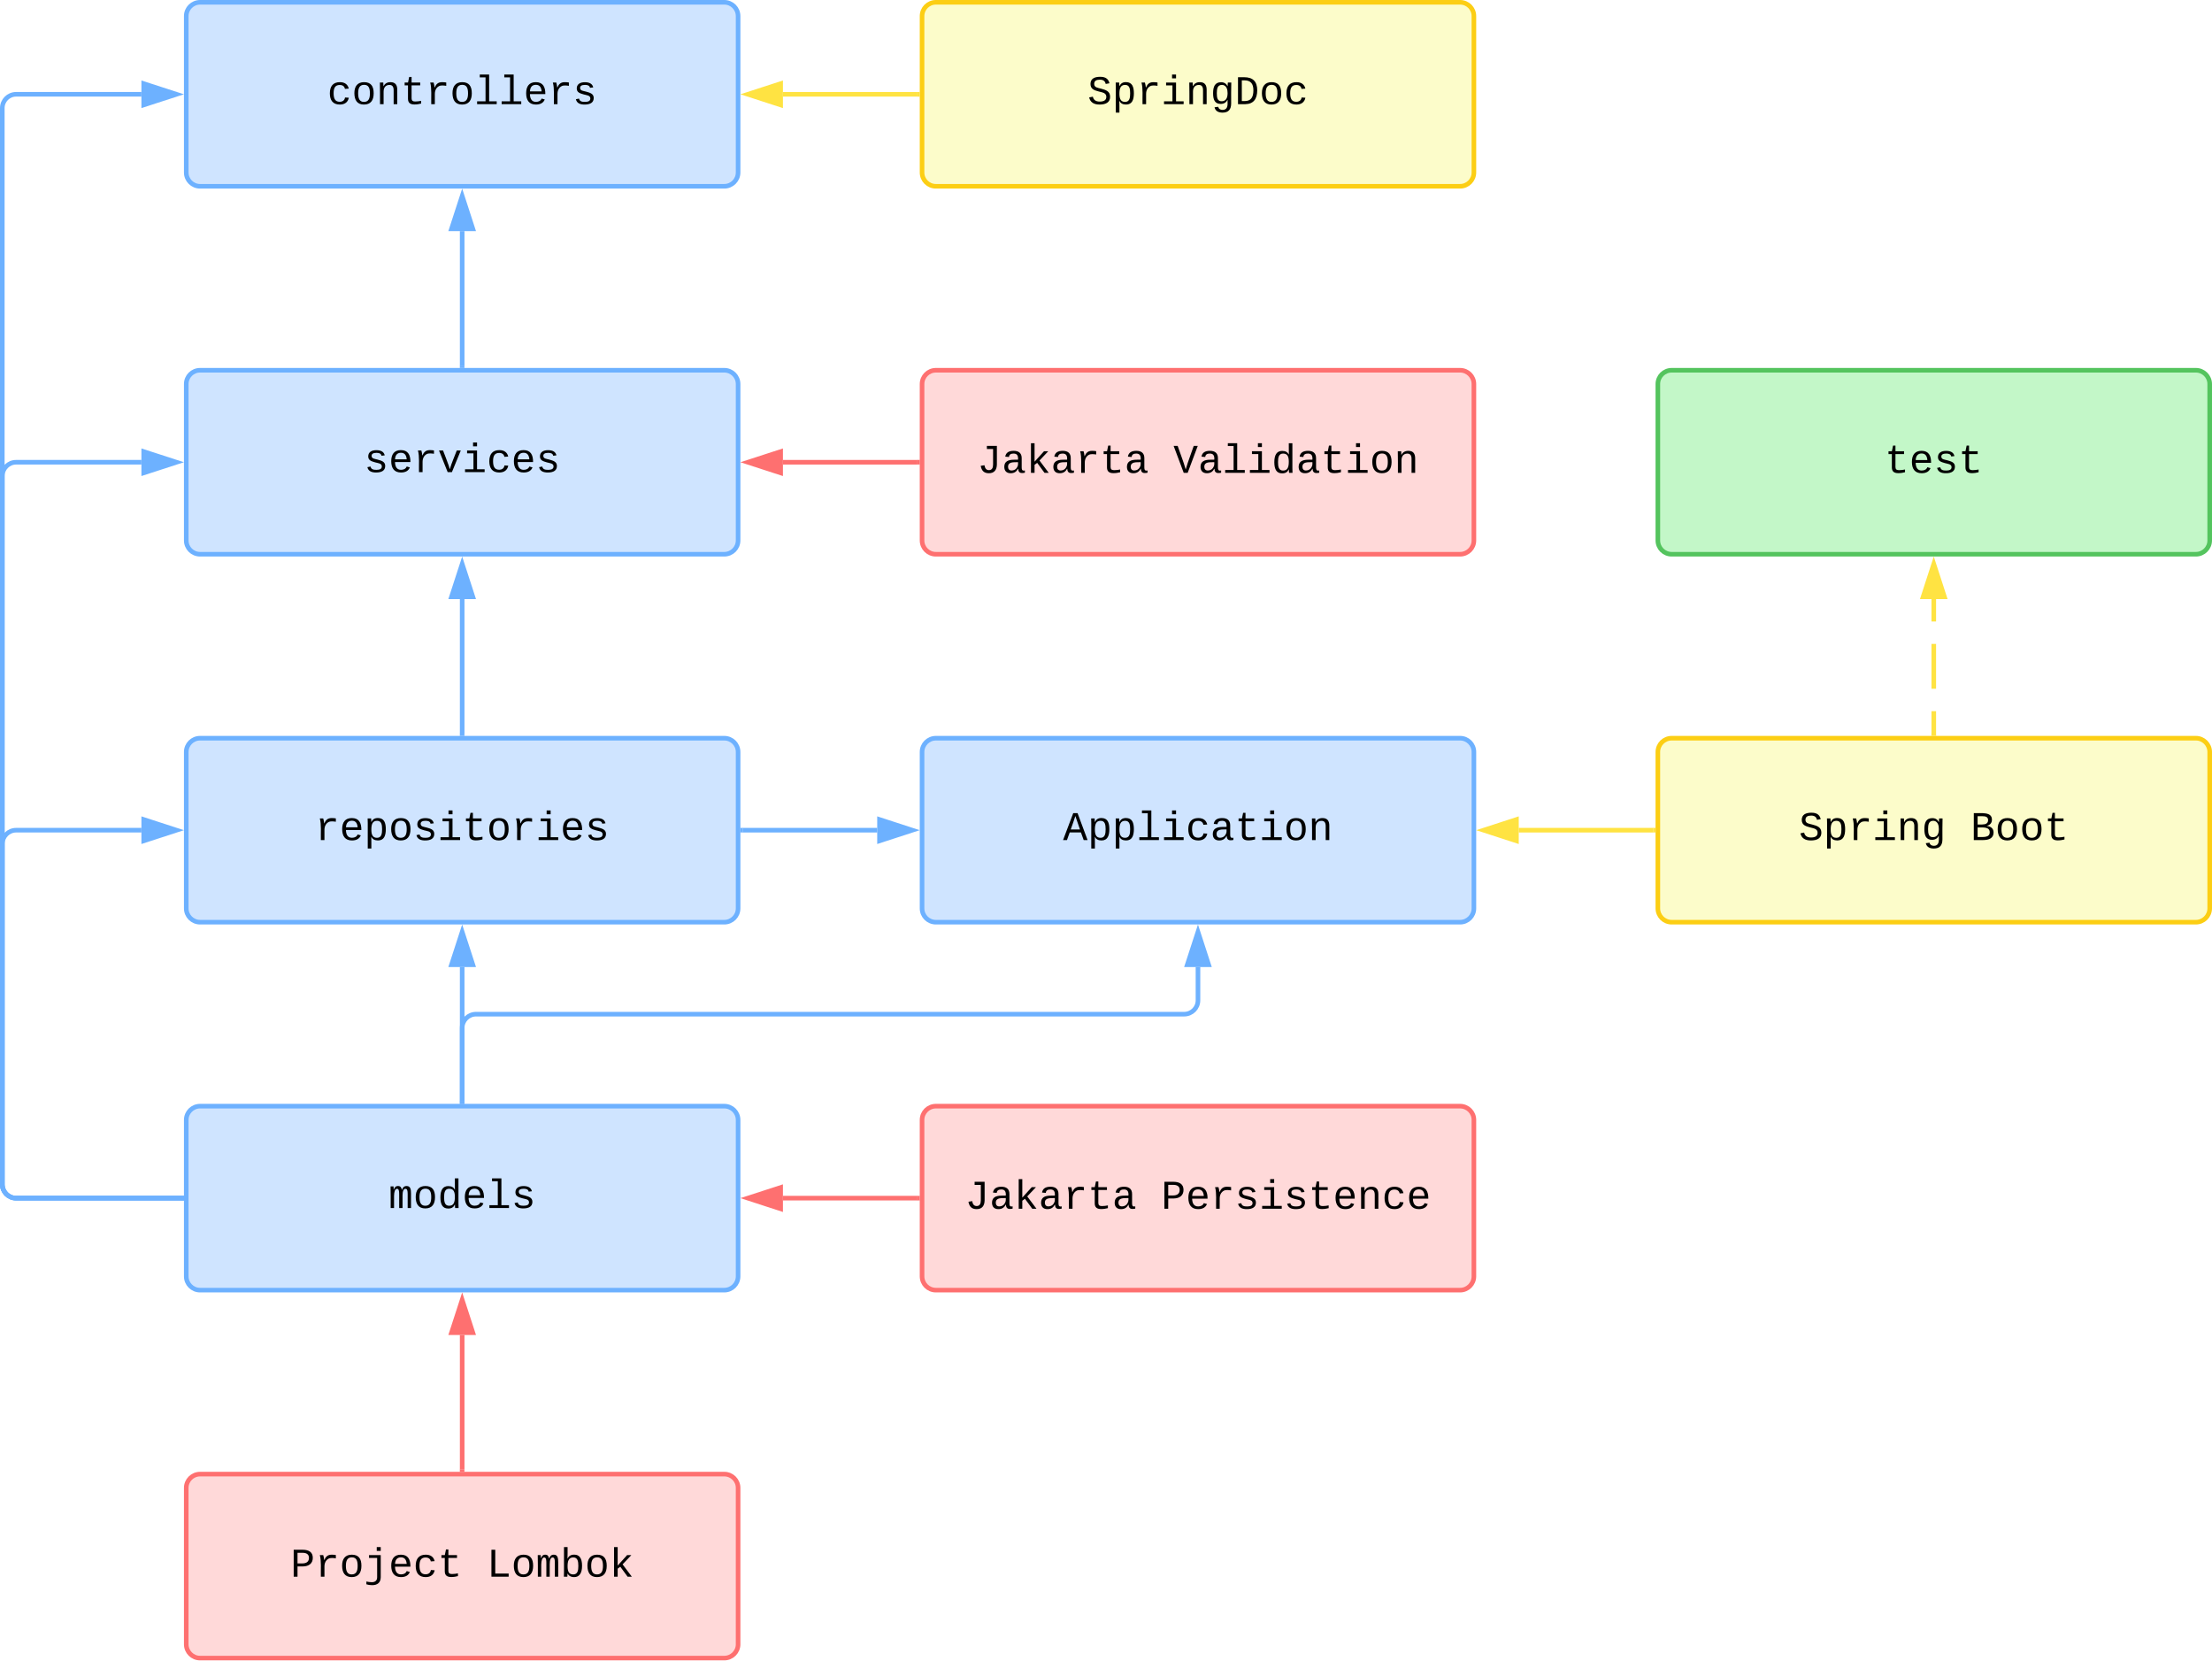
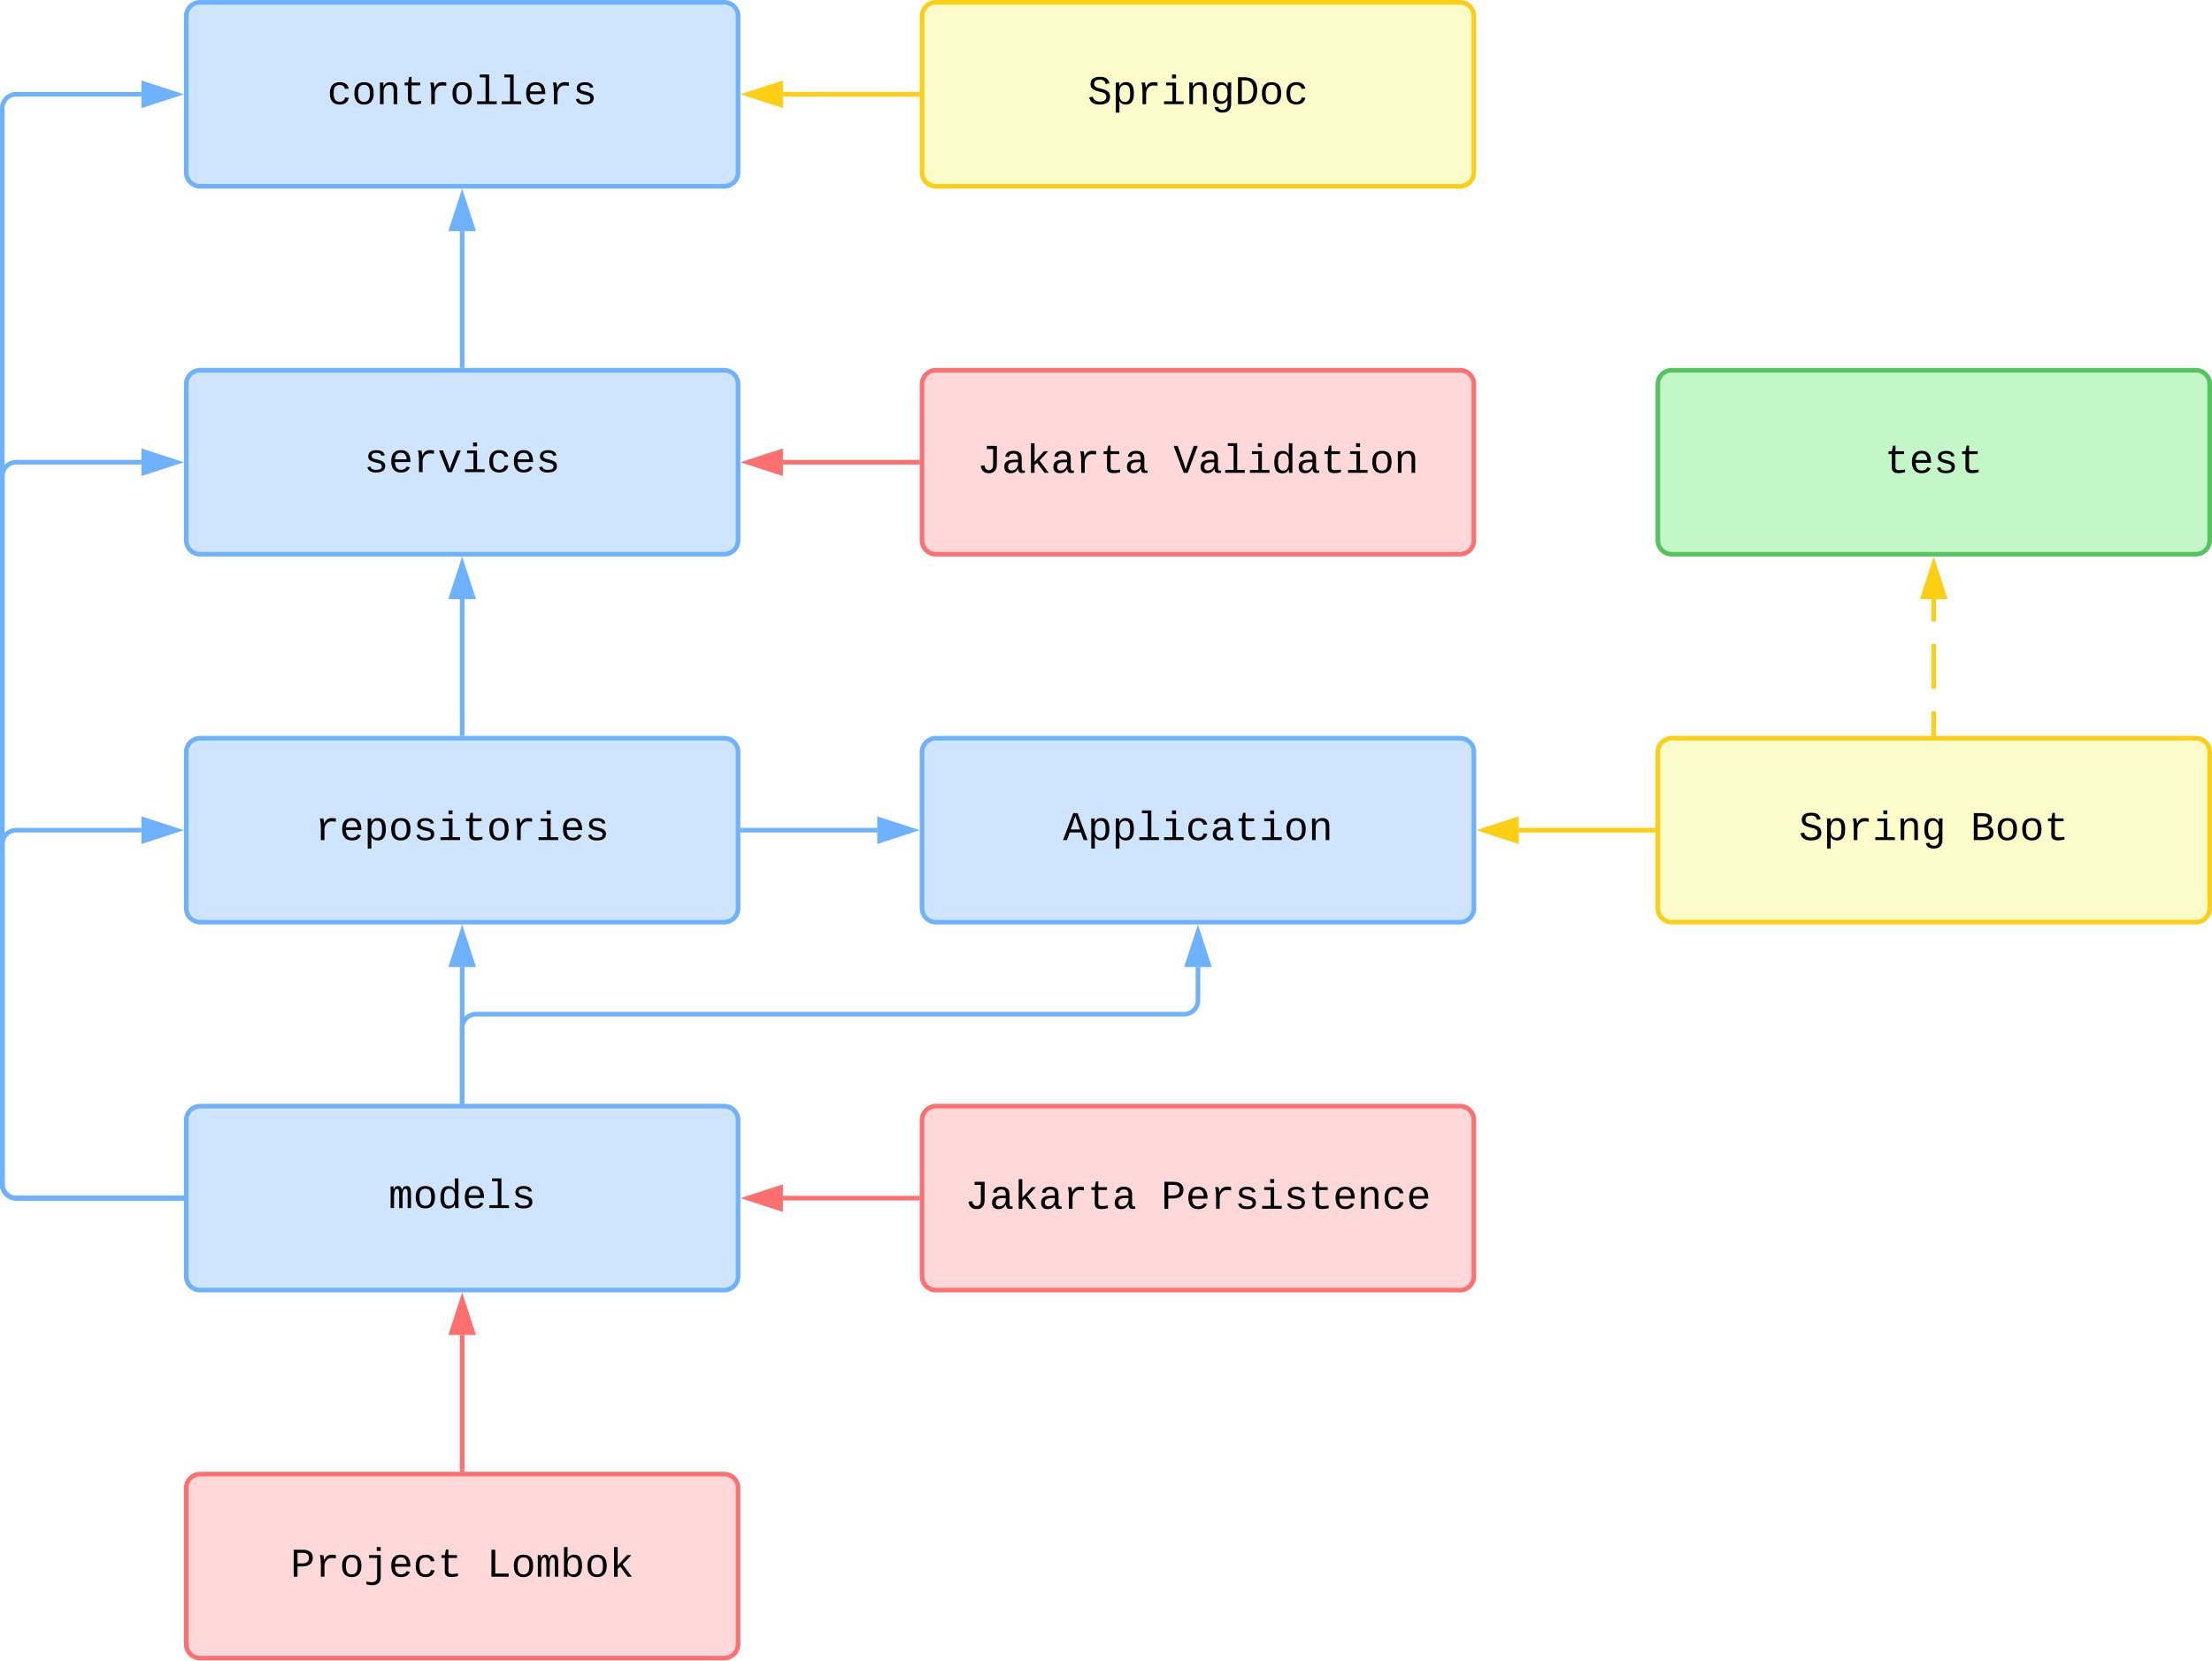
<svg xmlns="http://www.w3.org/2000/svg" xmlns:ns1="lucid" xmlns:xlink="http://www.w3.org/1999/xlink" width="962" height="722">
  <g transform="translate(1681 481)" ns1:page-tab-id="0_0">
    <path d="M-1600-474a6 6 0 0 1 6-6h228a6 6 0 0 1 6 6v68a6 6 0 0 1-6 6h-228a6 6 0 0 1-6-6z" stroke="#6db1ff" stroke-width="2" fill="#cfe4ff" />
    <use xlink:href="#a" transform="matrix(1,0,0,1,-1588,-468) translate(49.32378 32.29167)" />
    <path d="M-1600-314a6 6 0 0 1 6-6h228a6 6 0 0 1 6 6v68a6 6 0 0 1-6 6h-228a6 6 0 0 1-6-6z" stroke="#6db1ff" stroke-width="2" fill="#cfe4ff" />
    <use xlink:href="#b" transform="matrix(1,0,0,1,-1588,-308) translate(65.32639 32.29167)" />
    <path d="M-1600-154a6 6 0 0 1 6-6h228a6 6 0 0 1 6 6v68a6 6 0 0 1-6 6h-228a6 6 0 0 1-6-6z" stroke="#6db1ff" stroke-width="2" fill="#cfe4ff" />
    <use xlink:href="#c" transform="matrix(1,0,0,1,-1588,-148) translate(43.98958 32.29167)" />
    <path d="M-1280-154a6 6 0 0 1 6-6h228a6 6 0 0 1 6 6v68a6 6 0 0 1-6 6h-228a6 6 0 0 1-6-6z" stroke="#6db1ff" stroke-width="2" fill="#cfe4ff" />
    <use xlink:href="#d" transform="matrix(1,0,0,1,-1268,-148) translate(49.32378 32.29167)" />
    <path d="M-960-154a6 6 0 0 1 6-6h228a6 6 0 0 1 6 6v68a6 6 0 0 1-6 6h-228a6 6 0 0 1-6-6z" stroke="#fcce14" stroke-width="2" fill="#fcfcca" />
    <use xlink:href="#e" transform="matrix(1,0,0,1,-948,-148) translate(49.32378 32.29167)" />
    <use xlink:href="#f" transform="matrix(1,0,0,1,-948,-148) translate(124.0026 32.29167)" />
    <path d="M-1480-162v-58.5" stroke="#6db1ff" stroke-width="2" fill="none" />
    <path d="M-1479.03-161h-1.94v-1.03h1.94z" stroke="#6db1ff" stroke-width=".05" fill="#6db1ff" />
    <path d="M-1480-235.76l4.63 14.26h-9.27z" stroke="#6db1ff" stroke-width="2" fill="#6db1ff" />
    <path d="M-1480-322v-58.5" stroke="#6db1ff" stroke-width="2" fill="none" />
    <path d="M-1479.03-321h-1.94v-1.03h1.94z" stroke="#6db1ff" stroke-width=".05" fill="#6db1ff" />
    <path d="M-1480-395.76l4.63 14.26h-9.27z" stroke="#6db1ff" stroke-width="2" fill="#6db1ff" />
    <path d="M-960-314a6 6 0 0 1 6-6h228a6 6 0 0 1 6 6v68a6 6 0 0 1-6 6h-228a6 6 0 0 1-6-6z" stroke="#54c45e" stroke-width="2" fill="#c3f7c8" />
    <use xlink:href="#g" transform="matrix(1,0,0,1,-948,-308) translate(86.66319 32.60417)" />
    <path d="M-1358-120h58.5" stroke="#6db1ff" stroke-width="2" fill="none" />
    <path d="M-1357.97-119.03h-1.03v-1.94h1.03z" stroke="#6db1ff" stroke-width=".05" fill="#6db1ff" />
    <path d="M-1284.24-120l-14.26 4.64v-9.28z" stroke="#6db1ff" stroke-width="2" fill="#6db1ff" />
-     <path d="M-962-120h-58.5" stroke="#ffe342" stroke-width="2" fill="none" />
-     <path d="M-961-119.03h-1.03v-1.94h1.03z" stroke="#ffe342" stroke-width=".05" fill="#ffe342" />
-     <path d="M-1035.76-120l14.26-4.64v9.28z" stroke="#ffe342" stroke-width="2" fill="#ffe342" />
+     <path d="M-962-120h-58.5" stroke="#fcce14" stroke-width="2" fill="none" />
+     <path d="M-961-119.03h-1.03v-1.94h1.03z" stroke="#fcce14" stroke-width=".05" fill="#fcce14" />
+     <path d="M-1035.76-120l14.26-4.64v9.28z" stroke="#fcce14" stroke-width="2" fill="#fcce14" />
    <path d="M-1600 6a6 6 0 0 1 6-6h228a6 6 0 0 1 6 6v68a6 6 0 0 1-6 6h-228a6 6 0 0 1-6-6z" stroke="#6db1ff" stroke-width="2" fill="#cfe4ff" />
    <use xlink:href="#h" transform="matrix(1,0,0,1,-1588,12) translate(75.99479 32.29167)" />
    <path d="M-1480-2v-58.5" stroke="#6db1ff" stroke-width="2" fill="none" />
    <path d="M-1479.03-1h-1.94v-1.03h1.94z" stroke="#6db1ff" stroke-width=".05" fill="#6db1ff" />
    <path d="M-1480-75.76l4.63 14.26h-9.27z" stroke="#6db1ff" stroke-width="2" fill="#6db1ff" />
    <path d="M-1280 6a6 6 0 0 1 6-6h228a6 6 0 0 1 6 6v68a6 6 0 0 1-6 6h-228a6 6 0 0 1-6-6z" stroke="#fe7070" stroke-width="2" fill="#ffd9d9" />
    <use xlink:href="#i" transform="matrix(1,0,0,1,-1268,12) translate(6.650174 32.60417)" />
    <use xlink:href="#j" transform="matrix(1,0,0,1,-1268,12) translate(91.9974 32.60417)" />
    <path d="M-1280-314a6 6 0 0 1 6-6h228a6 6 0 0 1 6 6v68a6 6 0 0 1-6 6h-228a6 6 0 0 1-6-6z" stroke="#fe7070" stroke-width="2" fill="#ffd9d9" />
    <use xlink:href="#i" transform="matrix(1,0,0,1,-1268,-308) translate(11.98438 32.60417)" />
    <use xlink:href="#k" transform="matrix(1,0,0,1,-1268,-308) translate(97.3316 32.60417)" />
    <path d="M-1282-280h-58.5" stroke="#fe7070" stroke-width="2" fill="none" />
    <path d="M-1281-279.02h-1.03v-1.96h1.03z" stroke="#fe7070" stroke-width=".05" fill="#fe7070" />
    <path d="M-1355.76-280l14.26-4.63v9.26z" stroke="#fe7070" stroke-width="2" fill="#fe7070" />
    <path d="M-1600 166a6 6 0 0 1 6-6h228a6 6 0 0 1 6 6v68a6 6 0 0 1-6 6h-228a6 6 0 0 1-6-6z" stroke="#fe7070" stroke-width="2" fill="#ffd9d9" />
    <use xlink:href="#l" transform="matrix(1,0,0,1,-1588,172) translate(33.32118 32.60417)" />
    <use xlink:href="#m" transform="matrix(1,0,0,1,-1588,172) translate(118.6684 32.60417)" />
    <path d="M-1480 158V99.5" stroke="#fe7070" stroke-width="2" fill="none" />
    <path d="M-1479.03 159h-1.94v-1.03h1.94z" stroke="#fe7070" stroke-width=".05" fill="#fe7070" />
    <path d="M-1480 84.24l4.63 14.26h-9.27z" stroke="#fe7070" stroke-width="2" fill="#fe7070" />
    <path d="M-1280-474a6 6 0 0 1 6-6h228a6 6 0 0 1 6 6v68a6 6 0 0 1-6 6h-228a6 6 0 0 1-6-6z" stroke="#fcce14" stroke-width="2" fill="#fcfcca" />
    <use xlink:href="#n" transform="matrix(1,0,0,1,-1268,-468) translate(59.99219 32.29167)" />
-     <path d="M-1282-440h-58.5" stroke="#ffe342" stroke-width="2" fill="none" />
-     <path d="M-1281-439.02h-1.03v-1.96h1.03z" stroke="#ffe342" stroke-width=".05" fill="#ffe342" />
-     <path d="M-1355.76-440l14.26-4.63v9.26z" stroke="#ffe342" stroke-width="2" fill="#ffe342" />
-     <path d="M-840-162v-9.75m0-9.75V-201m0-9.75v-9.75" stroke="#ffe342" stroke-width="2" fill="none" />
-     <path d="M-839.02-161H-841v-1.03h1.96z" stroke="#ffe342" stroke-width=".05" fill="#ffe342" />
-     <path d="M-840-235.76l4.63 14.26h-9.26z" stroke="#ffe342" stroke-width="2" fill="#ffe342" />
+     <path d="M-1282-440h-58.5" stroke="#fcce14" stroke-width="2" fill="none" />
+     <path d="M-1281-439.02h-1.03v-1.96h1.03z" stroke="#fcce14" stroke-width=".05" fill="#fcce14" />
+     <path d="M-1355.76-440l14.26-4.63v9.26z" stroke="#fcce14" stroke-width="2" fill="#fcce14" />
+     <path d="M-840-162v-9.75m0-9.75V-201m0-9.75v-9.75" stroke="#fcce14" stroke-width="2" fill="none" />
+     <path d="M-839.02-161H-841v-1.03h1.96z" stroke="#fcce14" stroke-width=".05" fill="#fcce14" />
+     <path d="M-840-235.76l4.63 14.26h-9.26z" stroke="#fcce14" stroke-width="2" fill="#fcce14" />
    <path d="M-1602 40h-72a6 6 0 0 1-6-6v-148a6 6 0 0 1 6-6h54.5" stroke="#6db1ff" stroke-width="2" fill="none" />
    <path d="M-1601 40.98h-1.03v-1.95h1.03z" stroke="#6db1ff" stroke-width=".05" fill="#6db1ff" />
    <path d="M-1604.24-120l-14.26 4.64v-9.28z" stroke="#6db1ff" stroke-width="2" fill="#6db1ff" />
    <path d="M-1602 40h-72a6 6 0 0 1-6-6v-308a6 6 0 0 1 6-6h54.5" stroke="#6db1ff" stroke-width="2" fill="none" />
    <path d="M-1601 40.98h-1.03v-1.95h1.03z" stroke="#6db1ff" stroke-width=".05" fill="#6db1ff" />
    <path d="M-1604.24-280l-14.26 4.63v-9.26z" stroke="#6db1ff" stroke-width="2" fill="#6db1ff" />
    <path d="M-1602 40h-72a6 6 0 0 1-6-6v-468a6 6 0 0 1 6-6h54.5" stroke="#6db1ff" stroke-width="2" fill="none" />
    <path d="M-1601 40.98h-1.03v-1.95h1.03z" stroke="#6db1ff" stroke-width=".05" fill="#6db1ff" />
    <path d="M-1604.24-440l-14.26 4.63v-9.26z" stroke="#6db1ff" stroke-width="2" fill="#6db1ff" />
    <path d="M-1282 40h-58.5" stroke="#fe7070" stroke-width="2" fill="none" />
    <path d="M-1281 40.98h-1.03v-1.95h1.03z" stroke="#fe7070" stroke-width=".05" fill="#fe7070" />
    <path d="M-1355.76 40l14.26-4.63v9.27z" stroke="#fe7070" stroke-width="2" fill="#fe7070" />
    <path d="M-1480-2v-32a6 6 0 0 1 6-6h308a6 6 0 0 0 6-6v-14.5" stroke="#6db1ff" stroke-width="2" fill="none" />
    <path d="M-1479.03-1h-1.94v-1.03h1.94z" stroke="#6db1ff" stroke-width=".05" fill="#6db1ff" />
    <path d="M-1160-75.76l4.63 14.26h-9.27z" stroke="#6db1ff" stroke-width="2" fill="#6db1ff" />
    <defs>
      <path d="M631 20c-350 0-501-215-501-562 0-355 162-560 502-560 250 0 399 118 446 323l-192 14c-23-124-109-196-262-196-242 0-305 171-305 415 1 245 61 427 304 427 151 0 248-77 267-215l190 12C1039-107 883 20 631 20" id="o" />
      <path d="M615-1102c343 0 484 203 482 560-1 347-147 562-488 562-336 0-475-219-479-562-4-349 156-560 485-560zm-8 989c240 0 301-180 301-429 0-245-55-427-290-427-236 0-299 181-299 427 0 243 61 429 288 429" id="p" />
      <path d="M706-1102c241 0 344 136 343 381V0H868v-695c1-168-57-273-220-268-190 6-283 138-283 336V0H185c-3-360 6-732-6-1082h170c4 54 7 126 8 185h3c63-121 164-204 346-205" id="q" />
      <path d="M682 16c-209 0-323-80-324-285v-671H190v-142h170l58-282h120v282h432v142H538v652c2 114 60 155 182 155 106 0 209-16 297-34v137C921-4 806 16 682 16" id="r" />
      <path d="M839-1102c70 0 148 7 206 17v167c-112-18-268-36-363 15-129 69-208 203-208 395V0H294c-10-367 32-789-52-1082h171c21 75 41 161 48 250h5c67-152 152-270 373-270" id="s" />
      <path d="M736-142h380V0H134v-142h422v-1200H267v-142h469v1342" id="t" />
      <path d="M617-1102c355 0 481 238 477 599H322c5 222 84 388 301 388 144 0 244-59 284-166l158 45C1002-72 854 20 623 20c-342 0-490-220-490-568 0-346 151-554 484-554zm291 461c-18-192-90-328-289-328-194 0-287 128-295 328h584" id="u" />
      <path d="M873-819c-18-114-119-146-250-146-163 0-245 50-245 151 0 151 170 148 294 185 182 54 388 94 388 320 0 240-189 325-439 329-245 4-410-69-454-268l159-31c24 133 136 168 295 165 144-2 270-31 270-171 0-164-195-160-331-202-167-52-350-87-350-299 0-218 173-315 413-313 220 2 373 77 412 260" id="v" />
      <g id="a">
        <use transform="matrix(0.008680556,0,0,0.008680556,0,0)" xlink:href="#o" />
        <use transform="matrix(0.008680556,0,0,0.008680556,10.6684,0)" xlink:href="#p" />
        <use transform="matrix(0.008680556,0,0,0.008680556,21.33681,0)" xlink:href="#q" />
        <use transform="matrix(0.008680556,0,0,0.008680556,32.00521,0)" xlink:href="#r" />
        <use transform="matrix(0.008680556,0,0,0.008680556,42.67361,0)" xlink:href="#s" />
        <use transform="matrix(0.008680556,0,0,0.008680556,53.34201,0)" xlink:href="#p" />
        <use transform="matrix(0.008680556,0,0,0.008680556,64.01042,0)" xlink:href="#t" />
        <use transform="matrix(0.008680556,0,0,0.008680556,74.67882,0)" xlink:href="#t" />
        <use transform="matrix(0.008680556,0,0,0.008680556,85.34722,0)" xlink:href="#u" />
        <use transform="matrix(0.008680556,0,0,0.008680556,96.01562,0)" xlink:href="#s" />
        <use transform="matrix(0.008680556,0,0,0.008680556,106.684,0)" xlink:href="#v" />
      </g>
      <path d="M715 0H502L69-1082h202c94 253 197 500 285 758 19 57 36 126 52 183 96-335 234-626 350-941h201" id="w" />
      <path d="M745-142h380V0H143v-142h422v-798H246v-142h499v940zM545-1292v-192h200v192H545" id="x" />
      <g id="b">
        <use transform="matrix(0.008680556,0,0,0.008680556,0,0)" xlink:href="#v" />
        <use transform="matrix(0.008680556,0,0,0.008680556,10.6684,0)" xlink:href="#u" />
        <use transform="matrix(0.008680556,0,0,0.008680556,21.33681,0)" xlink:href="#s" />
        <use transform="matrix(0.008680556,0,0,0.008680556,32.00521,0)" xlink:href="#w" />
        <use transform="matrix(0.008680556,0,0,0.008680556,42.67361,0)" xlink:href="#x" />
        <use transform="matrix(0.008680556,0,0,0.008680556,53.34201,0)" xlink:href="#o" />
        <use transform="matrix(0.008680556,0,0,0.008680556,64.01042,0)" xlink:href="#u" />
        <use transform="matrix(0.008680556,0,0,0.008680556,74.67882,0)" xlink:href="#v" />
      </g>
      <path d="M698-1104c312 3 392 244 392 558 0 315-82 566-392 566-169 0-277-65-331-184h-5c8 188 2 394 4 589H185V-858c0-76-1-156-6-224h175c6 52 9 120 10 178h4c58-122 150-202 330-200zm-49 991c225 0 255-203 255-433 0-225-32-419-253-419-236 0-285 192-285 441 0 237 53 411 283 411" id="y" />
      <g id="c">
        <use transform="matrix(0.008680556,0,0,0.008680556,0,0)" xlink:href="#s" />
        <use transform="matrix(0.008680556,0,0,0.008680556,10.6684,0)" xlink:href="#u" />
        <use transform="matrix(0.008680556,0,0,0.008680556,21.33681,0)" xlink:href="#y" />
        <use transform="matrix(0.008680556,0,0,0.008680556,32.00521,0)" xlink:href="#p" />
        <use transform="matrix(0.008680556,0,0,0.008680556,42.67361,0)" xlink:href="#v" />
        <use transform="matrix(0.008680556,0,0,0.008680556,53.34201,0)" xlink:href="#x" />
        <use transform="matrix(0.008680556,0,0,0.008680556,64.01042,0)" xlink:href="#r" />
        <use transform="matrix(0.008680556,0,0,0.008680556,74.67882,0)" xlink:href="#p" />
        <use transform="matrix(0.008680556,0,0,0.008680556,85.34722,0)" xlink:href="#s" />
        <use transform="matrix(0.008680556,0,0,0.008680556,96.01562,0)" xlink:href="#x" />
        <use transform="matrix(0.008680556,0,0,0.008680556,106.684,0)" xlink:href="#u" />
        <use transform="matrix(0.008680556,0,0,0.008680556,117.3524,0)" xlink:href="#v" />
      </g>
      <path d="M1034 0L896-382H333L196 0H0l510-1349h217L1228 0h-194zM847-531c-77-225-157-447-231-674-69 231-154 451-232 674h463" id="z" />
      <path d="M1000-272c3 95 12 159 101 161 21 0 41-3 59-7V-6c-44 10-86 16-139 16-141 2-191-84-197-217h-6C748-76 648 20 446 20c-207 0-318-120-318-322 0-266 194-348 454-354l236-4c12-191-40-305-222-305-140 0-220 47-232 172l-188-17c33-204 181-292 423-292 255 0 401 118 401 364v466zm-683-27c0 109 63 184 175 182 166-3 259-96 306-217 24-65 20-120 20-200-232 7-501-28-501 235" id="A" />
      <g id="d">
        <use transform="matrix(0.008680556,0,0,0.008680556,0,0)" xlink:href="#z" />
        <use transform="matrix(0.008680556,0,0,0.008680556,10.6684,0)" xlink:href="#y" />
        <use transform="matrix(0.008680556,0,0,0.008680556,21.33681,0)" xlink:href="#y" />
        <use transform="matrix(0.008680556,0,0,0.008680556,32.00521,0)" xlink:href="#t" />
        <use transform="matrix(0.008680556,0,0,0.008680556,42.67361,0)" xlink:href="#x" />
        <use transform="matrix(0.008680556,0,0,0.008680556,53.34201,0)" xlink:href="#o" />
        <use transform="matrix(0.008680556,0,0,0.008680556,64.01042,0)" xlink:href="#A" />
        <use transform="matrix(0.008680556,0,0,0.008680556,74.67882,0)" xlink:href="#r" />
        <use transform="matrix(0.008680556,0,0,0.008680556,85.34722,0)" xlink:href="#x" />
        <use transform="matrix(0.008680556,0,0,0.008680556,96.01562,0)" xlink:href="#p" />
        <use transform="matrix(0.008680556,0,0,0.008680556,106.684,0)" xlink:href="#q" />
      </g>
      <path d="M614-1226c-167 1-283 53-283 213 0 183 186 193 334 234 230 63 463 120 463 409 0 286-219 387-518 390C309 23 131-98 79-338l185-37c34 165 149 248 351 246 184-2 324-58 324-238 0-203-207-221-372-266-210-57-422-111-422-377 0-267 201-356 470-360 279-5 430 101 480 324l-188 33c-28-141-121-215-293-213" id="B" />
      <path d="M1048-32c-2 300-135 456-433 456-222-1-358-88-400-267l184-25c22 99 100 157 222 156 184-2 248-125 248-315 0-64 3-133-2-194C807-100 706-13 524-12c-306 0-381-228-381-537 0-318 85-550 400-550 164 0 271 83 325 202h3c1-60 3-134 12-185h171c-13 339-4 702-6 1050zM585-145c210-8 284-178 284-406 0-192-52-331-177-392-33-16-69-22-104-22-223 2-259 184-259 414 0 229 31 415 256 406" id="C" />
      <g id="e">
        <use transform="matrix(0.008680556,0,0,0.008680556,0,0)" xlink:href="#B" />
        <use transform="matrix(0.008680556,0,0,0.008680556,10.6684,0)" xlink:href="#y" />
        <use transform="matrix(0.008680556,0,0,0.008680556,21.33681,0)" xlink:href="#s" />
        <use transform="matrix(0.008680556,0,0,0.008680556,32.00521,0)" xlink:href="#x" />
        <use transform="matrix(0.008680556,0,0,0.008680556,42.67361,0)" xlink:href="#q" />
        <use transform="matrix(0.008680556,0,0,0.008680556,53.34201,0)" xlink:href="#C" />
      </g>
      <path d="M802-711c201 25 350 118 350 331C1152-95 921 0 634 0H162v-1349c401 9 908-74 908 327 0 184-111 275-268 311zm-224-69c174-2 300-51 300-218 0-163-124-198-302-198H353v416h225zM353-153c281-2 612 44 606-244-5-271-329-233-606-234v478" id="D" />
      <g id="f">
        <use transform="matrix(0.008680556,0,0,0.008680556,0,0)" xlink:href="#D" />
        <use transform="matrix(0.008680556,0,0,0.008680556,10.6684,0)" xlink:href="#p" />
        <use transform="matrix(0.008680556,0,0,0.008680556,21.33681,0)" xlink:href="#p" />
        <use transform="matrix(0.008680556,0,0,0.008680556,32.00521,0)" xlink:href="#r" />
      </g>
      <g id="g">
        <use transform="matrix(0.008680556,0,0,0.008680556,0,0)" xlink:href="#r" />
        <use transform="matrix(0.008680556,0,0,0.008680556,10.6684,0)" xlink:href="#u" />
        <use transform="matrix(0.008680556,0,0,0.008680556,21.33681,0)" xlink:href="#v" />
        <use transform="matrix(0.008680556,0,0,0.008680556,32.00521,0)" xlink:href="#r" />
      </g>
      <path d="M904-1102c199 0 220 177 220 381V0H956v-686c-3-114 0-215-60-264-70-33-125-4-158 71-26 56-39 140-39 252V0H531v-686c-3-114-1-215-61-264-78-41-136 24-157 84-24 69-39 159-39 259V0H105c-3-360 6-732-6-1082h149c6 50 3 123 8 175 36-100 83-195 216-195 135 0 166 79 196 196 42-105 93-196 236-196" id="E" />
      <path d="M865-914c-3-187-2-380-2-570h180v1261c0 76 1 155 6 223H877c-8-49-9-116-10-174h-5C801-44 708 26 530 26c-135 0-234-46-297-139s-95-232-95-419c0-377 131-566 392-566 176 0 271 63 335 184zm-286-51c-222 0-255 197-255 427 0 229 31 425 253 425 237 0 286-195 286-441 0-238-52-411-284-411" id="F" />
      <g id="h">
        <use transform="matrix(0.008680556,0,0,0.008680556,0,0)" xlink:href="#E" />
        <use transform="matrix(0.008680556,0,0,0.008680556,10.6684,0)" xlink:href="#p" />
        <use transform="matrix(0.008680556,0,0,0.008680556,21.33681,0)" xlink:href="#F" />
        <use transform="matrix(0.008680556,0,0,0.008680556,32.00521,0)" xlink:href="#u" />
        <use transform="matrix(0.008680556,0,0,0.008680556,42.67361,0)" xlink:href="#t" />
        <use transform="matrix(0.008680556,0,0,0.008680556,53.34201,0)" xlink:href="#v" />
      </g>
      <path d="M587-135c154 0 209-115 209-281v-777H485v-156h501v929C982-148 857 20 586 20c-254 0-368-136-410-370l187-31c24 134 77 246 224 246" id="G" />
      <path d="M914 0L548-499l-132 98V0H236v-1484h180v927l475-525h211L663-617 1125 0H914" id="H" />
      <g id="i">
        <use transform="matrix(0.008680556,0,0,0.008680556,0,0)" xlink:href="#G" />
        <use transform="matrix(0.008680556,0,0,0.008680556,10.6684,0)" xlink:href="#A" />
        <use transform="matrix(0.008680556,0,0,0.008680556,21.33681,0)" xlink:href="#H" />
        <use transform="matrix(0.008680556,0,0,0.008680556,32.00521,0)" xlink:href="#A" />
        <use transform="matrix(0.008680556,0,0,0.008680556,42.67361,0)" xlink:href="#s" />
        <use transform="matrix(0.008680556,0,0,0.008680556,53.34201,0)" xlink:href="#r" />
        <use transform="matrix(0.008680556,0,0,0.008680556,64.01042,0)" xlink:href="#A" />
      </g>
      <path d="M622-1349c296 4 497 117 497 404 0 282-193 424-485 431H353V0H162v-1349h460zm-15 684c195-3 320-88 320-277 0-184-129-255-328-254H353v531h254" id="I" />
      <g id="j">
        <use transform="matrix(0.008680556,0,0,0.008680556,0,0)" xlink:href="#I" />
        <use transform="matrix(0.008680556,0,0,0.008680556,10.6684,0)" xlink:href="#u" />
        <use transform="matrix(0.008680556,0,0,0.008680556,21.33681,0)" xlink:href="#s" />
        <use transform="matrix(0.008680556,0,0,0.008680556,32.00521,0)" xlink:href="#v" />
        <use transform="matrix(0.008680556,0,0,0.008680556,42.67361,0)" xlink:href="#x" />
        <use transform="matrix(0.008680556,0,0,0.008680556,53.34201,0)" xlink:href="#v" />
        <use transform="matrix(0.008680556,0,0,0.008680556,64.01042,0)" xlink:href="#r" />
        <use transform="matrix(0.008680556,0,0,0.008680556,74.67882,0)" xlink:href="#u" />
        <use transform="matrix(0.008680556,0,0,0.008680556,85.34722,0)" xlink:href="#q" />
        <use transform="matrix(0.008680556,0,0,0.008680556,96.01562,0)" xlink:href="#o" />
        <use transform="matrix(0.008680556,0,0,0.008680556,106.684,0)" xlink:href="#u" />
      </g>
      <path d="M713 0H515L10-1349h201C345-955 498-579 615-168c116-411 269-787 402-1181h201" id="J" />
      <g id="k">
        <use transform="matrix(0.008680556,0,0,0.008680556,0,0)" xlink:href="#J" />
        <use transform="matrix(0.008680556,0,0,0.008680556,10.6684,0)" xlink:href="#A" />
        <use transform="matrix(0.008680556,0,0,0.008680556,21.33681,0)" xlink:href="#t" />
        <use transform="matrix(0.008680556,0,0,0.008680556,32.00521,0)" xlink:href="#x" />
        <use transform="matrix(0.008680556,0,0,0.008680556,42.67361,0)" xlink:href="#F" />
        <use transform="matrix(0.008680556,0,0,0.008680556,53.34201,0)" xlink:href="#A" />
        <use transform="matrix(0.008680556,0,0,0.008680556,64.01042,0)" xlink:href="#r" />
        <use transform="matrix(0.008680556,0,0,0.008680556,74.67882,0)" xlink:href="#x" />
        <use transform="matrix(0.008680556,0,0,0.008680556,85.34722,0)" xlink:href="#p" />
        <use transform="matrix(0.008680556,0,0,0.008680556,96.01562,0)" xlink:href="#q" />
      </g>
      <path d="M390 276c167 0 266-82 266-251v-965H249v-142h587V28c-4 270-165 397-431 397-107 0-208-16-288-43V242c80 18 173 34 273 34zm246-1568v-192h200v192H636" id="K" />
      <g id="l">
        <use transform="matrix(0.008680556,0,0,0.008680556,0,0)" xlink:href="#I" />
        <use transform="matrix(0.008680556,0,0,0.008680556,10.6684,0)" xlink:href="#s" />
        <use transform="matrix(0.008680556,0,0,0.008680556,21.33681,0)" xlink:href="#p" />
        <use transform="matrix(0.008680556,0,0,0.008680556,32.00521,0)" xlink:href="#K" />
        <use transform="matrix(0.008680556,0,0,0.008680556,42.67361,0)" xlink:href="#u" />
        <use transform="matrix(0.008680556,0,0,0.008680556,53.34201,0)" xlink:href="#o" />
        <use transform="matrix(0.008680556,0,0,0.008680556,64.01042,0)" xlink:href="#r" />
      </g>
      <path d="M237 0v-1349h191v1193h672V0H237" id="L" />
      <path d="M365-904c58-129 161-200 334-200 130 0 228 46 293 138s98 233 98 420c0 189-34 331-102 425S824 20 698 20c-170 0-275-64-336-184 0 55-3 116-9 164H179c5-68 6-147 6-223v-1261h180c-2 193 4 394-4 580h4zm283 791c221 0 256-197 256-427 0-229-34-425-254-425-236 0-285 195-285 441 0 237 53 411 283 411" id="M" />
      <g id="m">
        <use transform="matrix(0.008680556,0,0,0.008680556,0,0)" xlink:href="#L" />
        <use transform="matrix(0.008680556,0,0,0.008680556,10.6684,0)" xlink:href="#p" />
        <use transform="matrix(0.008680556,0,0,0.008680556,21.33681,0)" xlink:href="#E" />
        <use transform="matrix(0.008680556,0,0,0.008680556,32.00521,0)" xlink:href="#M" />
        <use transform="matrix(0.008680556,0,0,0.008680556,42.67361,0)" xlink:href="#p" />
        <use transform="matrix(0.008680556,0,0,0.008680556,53.34201,0)" xlink:href="#H" />
      </g>
      <path d="M473-1349c438-1 655 221 652 661C1122-268 945-8 532 0H162v-1349h311zm42 1193c308-4 416-205 418-532 2-330-131-509-459-505H353v1037h162" id="N" />
      <g id="n">
        <use transform="matrix(0.008680556,0,0,0.008680556,0,0)" xlink:href="#B" />
        <use transform="matrix(0.008680556,0,0,0.008680556,10.6684,0)" xlink:href="#y" />
        <use transform="matrix(0.008680556,0,0,0.008680556,21.33681,0)" xlink:href="#s" />
        <use transform="matrix(0.008680556,0,0,0.008680556,32.00521,0)" xlink:href="#x" />
        <use transform="matrix(0.008680556,0,0,0.008680556,42.67361,0)" xlink:href="#q" />
        <use transform="matrix(0.008680556,0,0,0.008680556,53.34201,0)" xlink:href="#C" />
        <use transform="matrix(0.008680556,0,0,0.008680556,64.01042,0)" xlink:href="#N" />
        <use transform="matrix(0.008680556,0,0,0.008680556,74.67882,0)" xlink:href="#p" />
        <use transform="matrix(0.008680556,0,0,0.008680556,85.34722,0)" xlink:href="#o" />
      </g>
    </defs>
  </g>
</svg>
